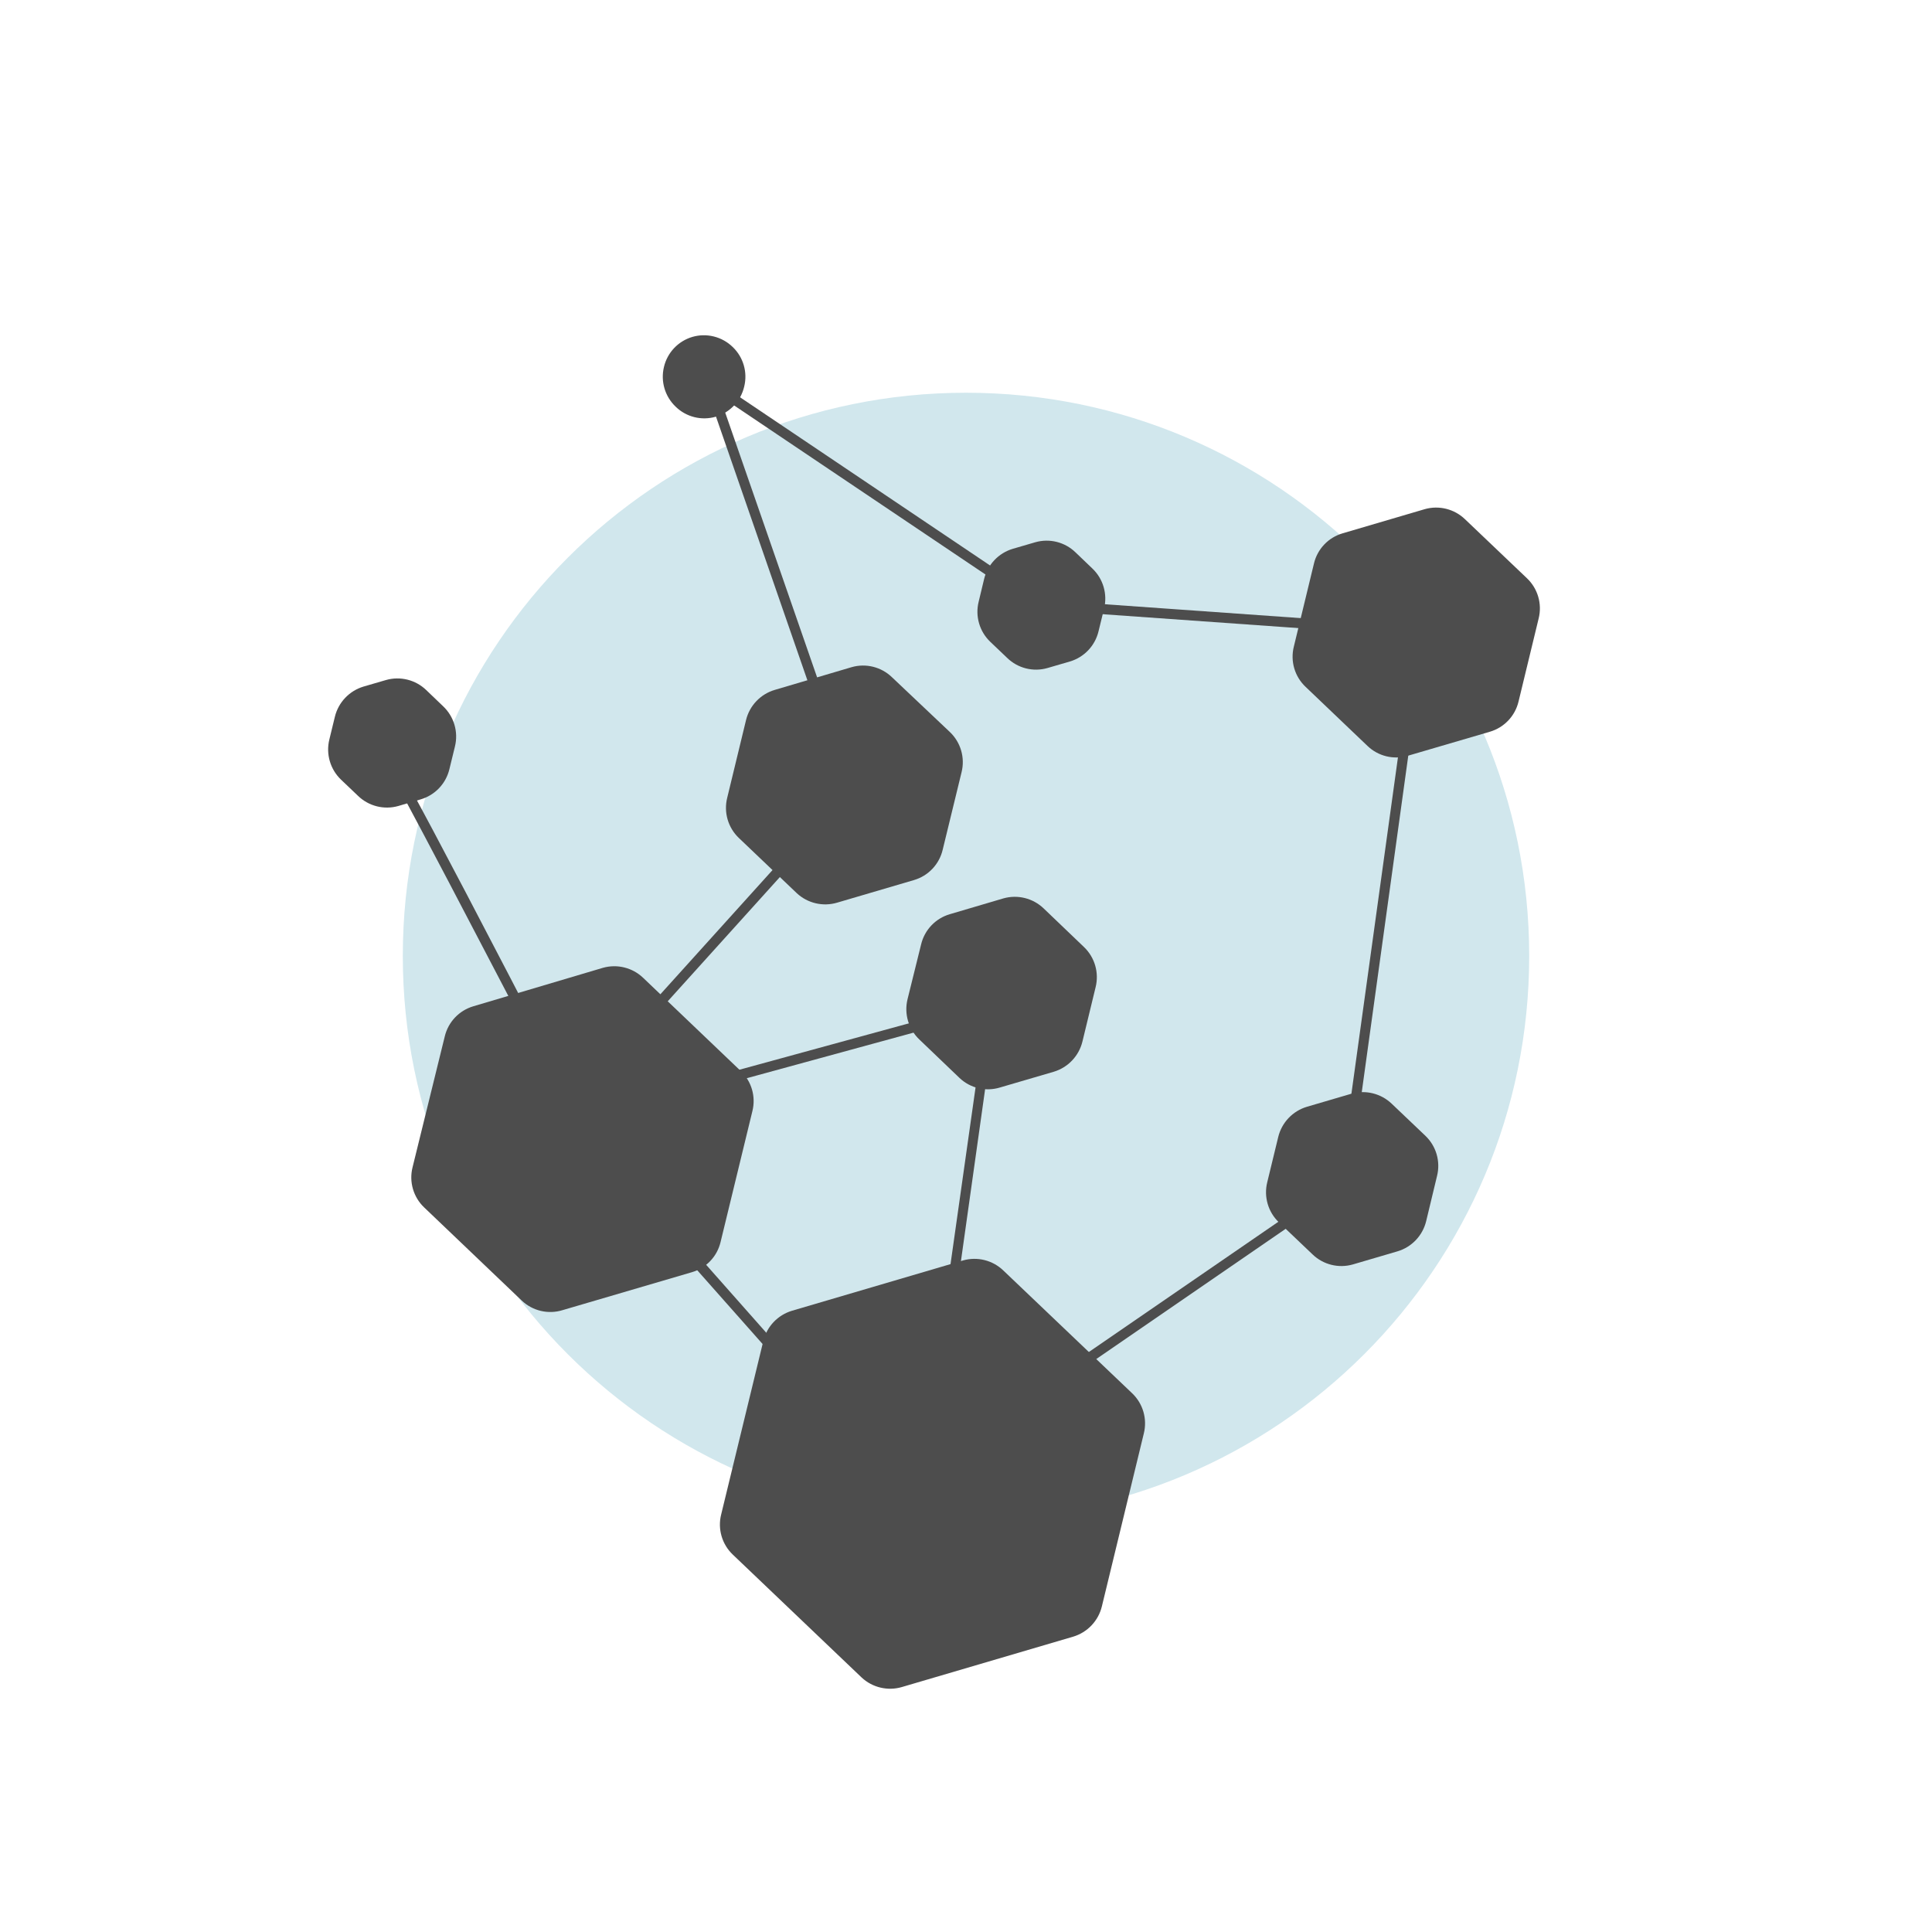
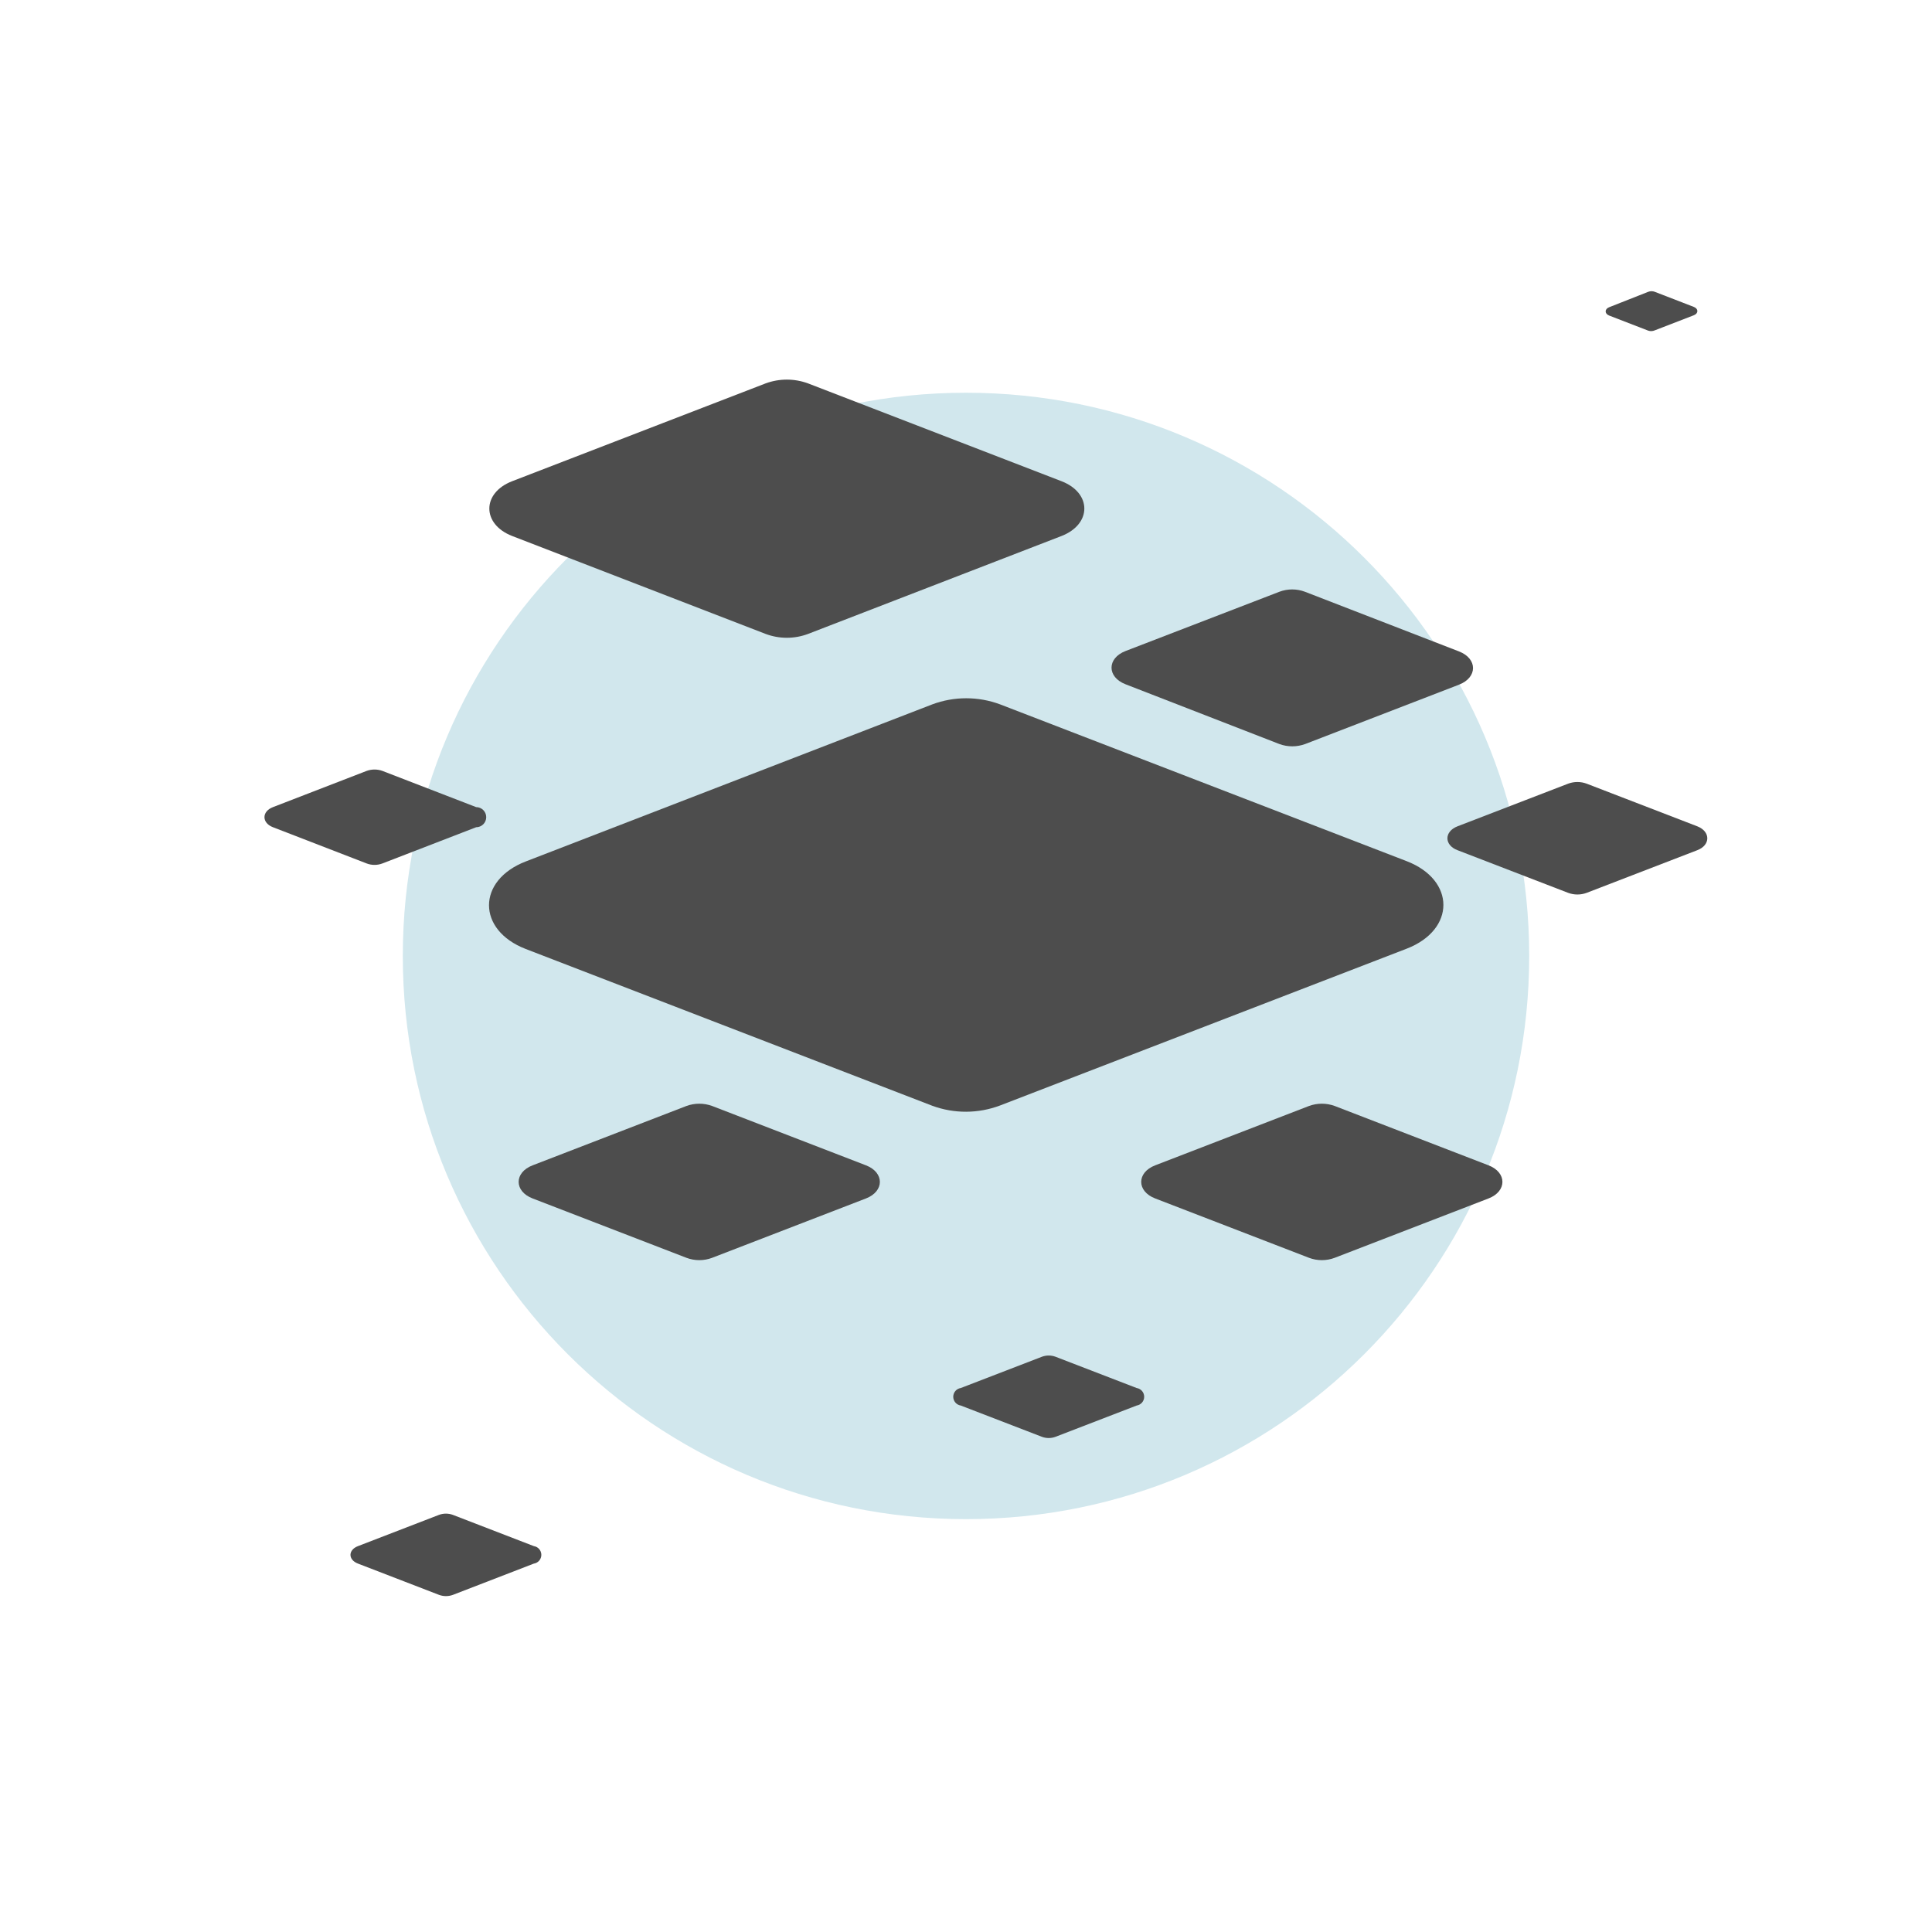
<svg xmlns="http://www.w3.org/2000/svg" id="Layer_1" data-name="Layer 1" width="192" height="192" viewBox="0 0 192 192">
  <defs>
    <style>.cls-1{fill:#d1e7ed;}.cls-2{fill:#4d4d4d;}</style>
  </defs>
  <circle class="cls-1" cx="96" cy="95" r="55.97" />
-   <path class="cls-2" d="M91.42,147.11,98,100.65l-40.25,11,30.58,34.56-.75.67L55.9,111.12,99.16,99.28,92.73,145l40.39-27.76,7.47-54-37.47-2.66L103,60.5,71.48,39.3,85.15,78.69,56.48,110.45l-.33-.64c-7-13.49-17.62-33.87-18.35-34.76l.34-.29v-.57c.39,0,.71,0,18.55,34.52L84,78.46,69.56,36.8l33.89,22.8,38.27,2.71-7.67,55.49Z" />
-   <path class="cls-2" d="M139.9,75.11l8.16-2.39a4.12,4.12,0,0,0,2.85-3l2-8.26a4.13,4.13,0,0,0-1.17-4l-6.15-5.86a4.14,4.14,0,0,0-4-1l-8.16,2.4a4.11,4.11,0,0,0-2.85,3l-2,8.26a4.12,4.12,0,0,0,1.17,4l6.15,5.87A4.11,4.11,0,0,0,139.9,75.11Z" />
-   <path class="cls-2" d="M104.09,66.39l2.23-.65a4.13,4.13,0,0,0,2.85-3l.55-2.25a4.13,4.13,0,0,0-1.17-4l-1.67-1.6a4.12,4.12,0,0,0-4-1l-2.23.65a4.16,4.16,0,0,0-2.85,3l-.54,2.25a4.13,4.13,0,0,0,1.16,4l1.68,1.6A4.11,4.11,0,0,0,104.09,66.39Z" />
-   <path class="cls-2" d="M71.14,41.41h0a4.08,4.08,0,0,0,2.82-3h0a4.08,4.08,0,0,0-1.15-3.93h0a4.1,4.1,0,0,0-4-1h0a4.09,4.09,0,0,0-2.83,3h0a4.11,4.11,0,0,0,1.16,3.93h0A4.07,4.07,0,0,0,71.14,41.41Z" />
-   <path class="cls-2" d="M83.21,89.7l7.62-2.24a4.12,4.12,0,0,0,2.85-3l1.88-7.72a4.13,4.13,0,0,0-1.17-4L88.64,67.3a4.13,4.13,0,0,0-4-1L77,68.56a4.15,4.15,0,0,0-2.86,3l-1.87,7.72a4.13,4.13,0,0,0,1.16,4l5.75,5.48A4.15,4.15,0,0,0,83.21,89.7Z" />
-   <path class="cls-2" d="M39.58,80.1l2.23-.66a4.13,4.13,0,0,0,2.85-3l.55-2.25a4.14,4.14,0,0,0-1.17-4l-1.68-1.61a4.13,4.13,0,0,0-4-1l-2.23.65a4.16,4.16,0,0,0-2.85,3l-.55,2.26a4.15,4.15,0,0,0,1.17,4l1.68,1.6A4.13,4.13,0,0,0,39.58,80.1Z" />
-   <path class="cls-2" d="M55.91,130.2l12.85-3.77a4.11,4.11,0,0,0,2.85-3l3.16-13a4.12,4.12,0,0,0-1.16-4l-9.69-9.25a4.15,4.15,0,0,0-4-1L47.05,100a4.12,4.12,0,0,0-2.85,3L41,116a4.12,4.12,0,0,0,1.16,4l9.69,9.25A4.12,4.12,0,0,0,55.91,130.2Z" />
-   <path class="cls-2" d="M99.39,108.07l5.33-1.56a4.16,4.16,0,0,0,2.85-3l1.31-5.4a4.14,4.14,0,0,0-1.16-4l-4-3.83a4.15,4.15,0,0,0-4-1l-5.32,1.57a4.12,4.12,0,0,0-2.86,3L90.19,99.3a4.16,4.16,0,0,0,1.17,4l4,3.83A4.1,4.1,0,0,0,99.39,108.07Z" />
-   <path class="cls-2" d="M89.65,167.65l17-5a4.16,4.16,0,0,0,2.85-3l4.17-17.19a4.13,4.13,0,0,0-1.16-4l-12.8-12.2a4.14,4.14,0,0,0-4-1l-17,5a4.16,4.16,0,0,0-2.85,3L71.67,150.5a4.12,4.12,0,0,0,1.16,4l12.8,12.21A4.15,4.15,0,0,0,89.65,167.65Z" />
-   <path class="cls-2" d="M134.44,125.66l4.43-1.3a4.15,4.15,0,0,0,2.86-3l1.08-4.49a4.13,4.13,0,0,0-1.16-4l-3.34-3.18a4.15,4.15,0,0,0-4-1l-4.43,1.3a4.16,4.16,0,0,0-2.85,3l-1.09,4.49a4.13,4.13,0,0,0,1.16,4l3.35,3.19A4.13,4.13,0,0,0,134.44,125.66Z" />
+   <path class="cls-2" d="M127.14,73.94,111.85,68c-1.85-.72-1.85-2.58,0-3.3l15.29-5.89a3.61,3.61,0,0,1,2.55,0L145,64.74c1.85.72,1.85,2.58,0,3.3l-15.29,5.9A3.72,3.72,0,0,1,127.14,73.94Z" />
+   <path class="cls-2" d="M76.09,63,50.88,53.26c-3-1.18-3-4.26,0-5.43L76.09,38.1a6.1,6.1,0,0,1,4.21,0l25.21,9.73c3,1.17,3,4.25,0,5.43L80.3,63A6,6,0,0,1,76.09,63Z" />
+   <path class="cls-2" d="M130.09,125l-15.29-5.9c-1.85-.71-1.85-2.58,0-3.29l15.29-5.9a3.72,3.72,0,0,1,2.55,0l15.29,5.9c1.84.71,1.84,2.58,0,3.29L132.64,125A3.61,3.61,0,0,1,130.09,125Z" />
+   <path class="cls-2" d="M103.55,142.79l-8.07-3.11a.88.88,0,0,1,0-1.74l8.07-3.11a1.93,1.93,0,0,1,1.34,0l8.07,3.11a.88.88,0,0,1,0,1.74l-8.07,3.11A1.93,1.93,0,0,1,103.55,142.79Z" />
+   <path class="cls-2" d="M43.64,158.5l-8.06-3.11c-1-.38-1-1.36,0-1.74l8.06-3.11a2,2,0,0,1,1.35,0l8.06,3.11a.88.88,0,0,1,0,1.74L45,158.5A2,2,0,0,1,43.64,158.5Z" />
+   <path class="cls-2" d="M163.8,32.86l-3.88-1.5c-.47-.18-.47-.65,0-.83L163.8,29a.91.91,0,0,1,.65,0l3.88,1.5c.47.18.47.65,0,.83l-3.88,1.5A.91.91,0,0,1,163.8,32.86Z" />
+   <path class="cls-2" d="M68.22,125l-15.29-5.9c-1.85-.71-1.85-2.58,0-3.29l15.29-5.9a3.72,3.72,0,0,1,2.55,0l15.29,5.9c1.84.71,1.84,2.58,0,3.29L70.77,125A3.61,3.61,0,0,1,68.22,125Z" />
+   <path class="cls-2" d="M36.44,85.81l-9.31-3.6c-1.13-.43-1.13-1.57,0-2l9.31-3.6a2.32,2.32,0,0,1,1.56,0l9.32,3.6a1,1,0,0,1,0,2L38,85.81A2.21,2.21,0,0,1,36.44,85.81Z" />
+   <path class="cls-2" d="M155.84,88.73l-11-4.24c-1.33-.51-1.33-1.85,0-2.37l11-4.24a2.65,2.65,0,0,1,1.84,0l11,4.24c1.32.52,1.32,1.86,0,2.37l-11,4.24A2.65,2.65,0,0,1,155.84,88.73Z" />
+   <path class="cls-2" d="M92.65,109.89,52.25,94.31c-4.87-1.88-4.87-6.82,0-8.7L92.65,70a9.65,9.65,0,0,1,6.74,0l40.4,15.58c4.87,1.88,4.87,6.82,0,8.7l-40.4,15.58A9.65,9.65,0,0,1,92.65,109.89Z" />
</svg>
